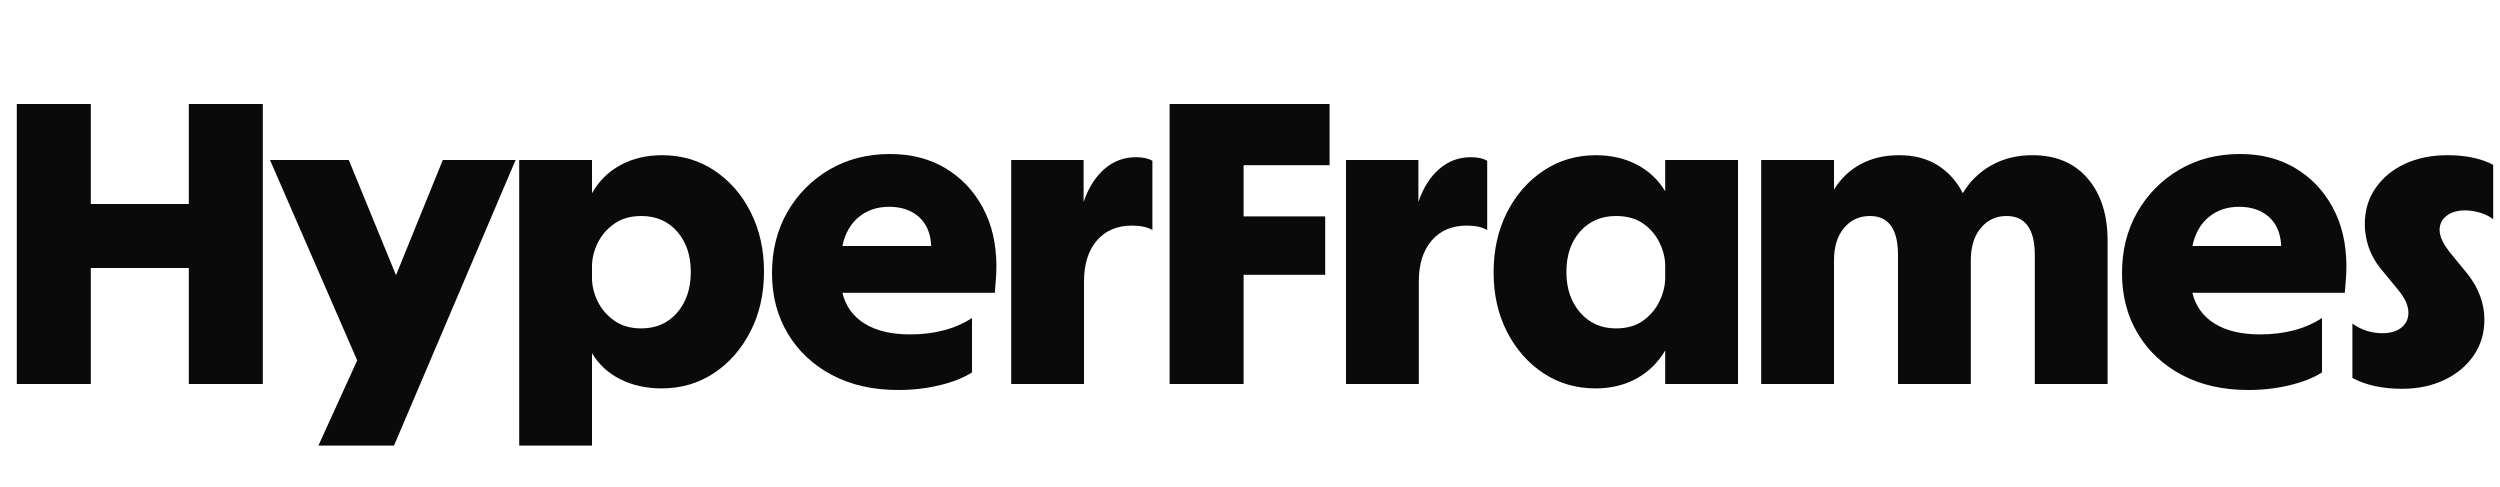
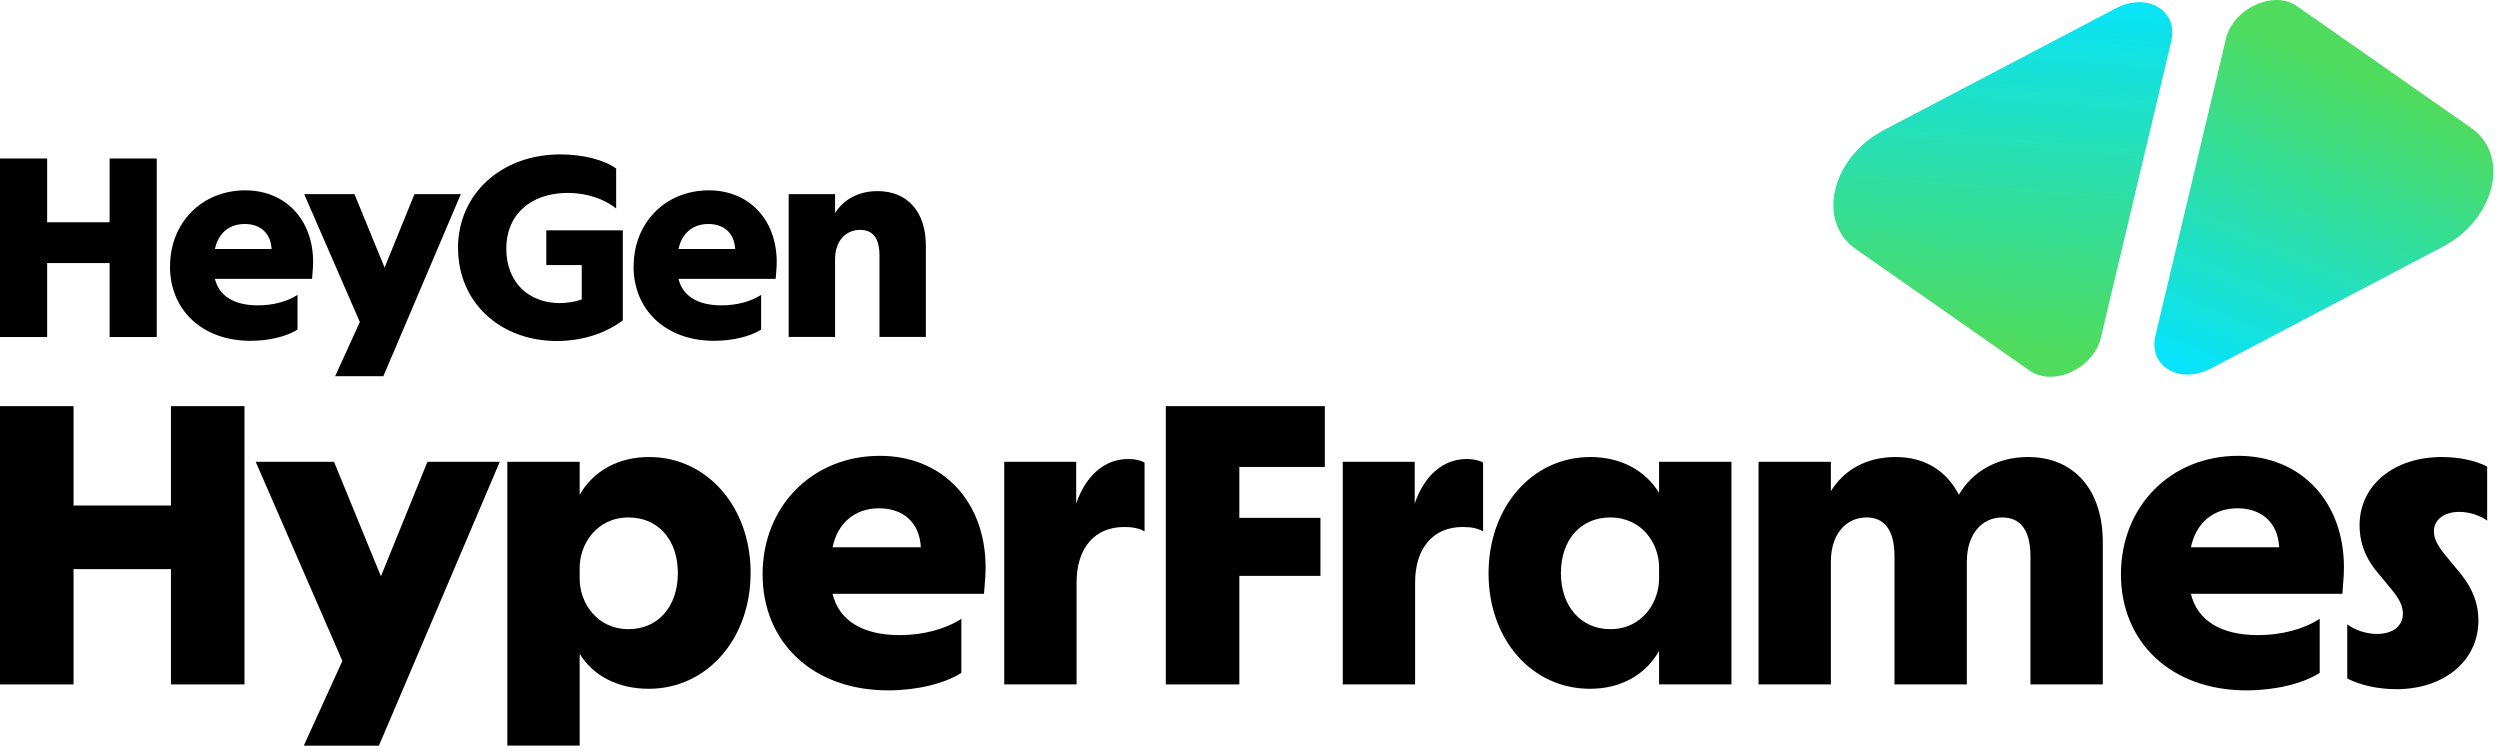
- <svg xmlns="http://www.w3.org/2000/svg" viewBox="0 0 95.0 18.5">
-   <g transform="scale(0.0152, -0.0152) translate(0, -960)" fill="#0a0a0a">
-     <path d="M42 0V700H227V450H472V700H657V0H472V290H227V0Z" transform="translate(0.0, 0)" />
-     <path d="M107 -154 204 59 -14 560H183L301 272L418 560H600L296 -154Z" transform="translate(689.0, 0)" />
-     <path d="M34 -154V560H216V477Q242 523 287.5 547.5Q333 572 391 572Q464 572 521.5 534.0Q579 496 612.5 430.0Q646 364 646 281Q646 197 612.0 131.0Q578 65 520.5 27.0Q463 -11 390 -11Q333 -11 287.5 11.5Q242 34 216 77V-154ZM339 139Q395 139 429.0 178.5Q463 218 463 280Q463 342 429.0 381.0Q395 420 339 420Q299 420 271.5 400.5Q244 381 230.0 352.0Q216 323 216 294V265Q216 236 230.0 207.0Q244 178 271.5 158.5Q299 139 339 139Z" transform="translate(1264.0, 0)" />
-     <path d="M331 -15Q236 -15 165.0 22.5Q94 60 54.5 126.0Q15 192 15 277Q15 363 53.5 430.0Q92 497 158.5 536.0Q225 575 310 575Q389 575 448.5 539.5Q508 504 542.0 441.0Q576 378 576 294Q576 276 574.5 259.0Q573 242 572 228H191Q203 178 246.5 151.0Q290 124 360 124Q452 124 515 165V29Q484 9 434.5 -3.0Q385 -15 331 -15ZM191 345H413Q411 392 382.5 417.5Q354 443 308 443Q263 443 232.0 417.5Q201 392 191 345Z" transform="translate(1915.0, 0)" />
-     <path d="M34 0V560H215V455Q233 508 267.0 537.5Q301 567 346 567Q372 567 387 558V385Q368 396 336 396Q280 396 248.0 358.5Q216 321 216 256V0Z" transform="translate(2494.0, 0)" />
-     <path d="M42 0V700H442V547H227V419H431V273H227V0Z" transform="translate(2882.0, 0)" />
-     <path d="M34 0V560H215V455Q233 508 267.0 537.5Q301 567 346 567Q372 567 387 558V385Q368 396 336 396Q280 396 248.0 358.5Q216 321 216 256V0Z" transform="translate(3331.0, 0)" />
-     <path d="M270 -11Q197 -11 139.5 27.0Q82 65 48.5 130.5Q15 196 15 279Q15 363 48.5 429.0Q82 495 140.0 533.5Q198 572 271 572Q327 572 372.0 549.0Q417 526 444 482V560H626V0H444V84Q417 38 372.0 13.5Q327 -11 270 -11ZM321 139Q362 139 389.0 158.5Q416 178 430.0 207.5Q444 237 444 266V295Q444 324 430.0 353.0Q416 382 389.0 401.0Q362 420 321 420Q266 420 231.5 381.5Q197 343 197 280Q197 218 231.5 178.5Q266 139 321 139Z" transform="translate(3719.0, 0)" />
-     <path d="M34 0V560H216V486Q241 527 282.5 549.5Q324 572 379 572Q435 572 475.0 547.0Q515 522 538 477Q564 521 609.0 546.5Q654 572 712 572Q800 572 850.0 514.0Q900 456 900 358V0H718V322Q718 420 647 420Q608 420 583.0 390.0Q558 360 558 309V0H376V322Q376 420 306 420Q266 420 241.0 390.0Q216 360 216 309V0Z" transform="translate(4369.0, 0)" />
-     <path d="M331 -15Q236 -15 165.0 22.5Q94 60 54.5 126.0Q15 192 15 277Q15 363 53.5 430.0Q92 497 158.5 536.0Q225 575 310 575Q389 575 448.5 539.5Q508 504 542.0 441.0Q576 378 576 294Q576 276 574.5 259.0Q573 242 572 228H191Q203 178 246.5 151.0Q290 124 360 124Q452 124 515 165V29Q484 9 434.5 -3.0Q385 -15 331 -15ZM191 345H413Q411 392 382.5 417.5Q354 443 308 443Q263 443 232.0 417.5Q201 392 191 345Z" transform="translate(5290.0, 0)" />
-     <path d="M136 -12Q63 -12 12 15V151Q46 127 87 127Q117 127 134.5 141.0Q152 155 152 178Q152 191 146.0 205.0Q140 219 125 237L83 288Q62 314 52.5 342.5Q43 371 43 400Q43 451 70.0 490.0Q97 529 143.5 550.5Q190 572 250 572Q318 572 364 548V412Q351 422 332.0 428.0Q313 434 294 434Q265 434 247.5 420.5Q230 407 230 385Q230 360 259 325L300 275Q342 221 342 161Q342 110 315.0 71.0Q288 32 241.5 10.0Q195 -12 136 -12Z" transform="translate(5869.0, 0)" />
-   </g>
+ <svg xmlns="http://www.w3.org/2000/svg" width="263" height="79" viewBox="0 0 263 79" fill="none">
+   <path d="M0 16.674H4.96V23.384H11.53V16.674H16.49V35.454H11.53V27.674H4.96V35.454H0V16.674Z" fill="black" />
+   <path d="M17.89 28.014C17.89 23.424 21.24 20.024 25.8 20.024C30.01 20.024 32.94 23.084 32.94 27.564C32.94 28.204 32.86 28.824 32.83 29.334H22.61C23.04 31.134 24.62 32.124 27.14 32.124C28.72 32.124 30.22 31.724 31.3 31.024V34.674C30.17 35.394 28.3 35.854 26.36 35.854C21.26 35.854 17.88 32.604 17.88 28.024L17.89 28.014ZM28.57 26.194C28.49 24.534 27.39 23.564 25.75 23.564C24.11 23.564 22.96 24.534 22.61 26.194H28.57Z" fill="black" />
+   <path d="M37.85 33.864L32 20.424H37.29L40.46 28.154L43.6 20.424H48.48L40.33 39.574H35.26L37.86 33.864H37.85Z" fill="black" />
+   <path d="M48.18 26.114C48.18 20.424 52.71 16.244 58.94 16.244C61.3 16.244 63.53 16.804 64.82 17.724V21.934C63.56 20.914 61.68 20.294 59.75 20.294C55.78 20.294 53.26 22.624 53.26 26.144C53.26 29.664 55.57 31.884 58.89 31.884C59.64 31.884 60.5 31.754 61.2 31.504V27.884H57.47V24.234H65.52V33.704C63.67 35.094 61.2 35.874 58.6 35.874C52.54 35.874 48.19 31.744 48.19 26.114H48.18Z" fill="black" />
+   <path d="M66.66 28.014C66.66 23.424 70.01 20.024 74.57 20.024C78.78 20.024 81.71 23.084 81.71 27.564C81.71 28.204 81.63 28.824 81.6 29.334H71.38C71.81 31.134 73.39 32.124 75.91 32.124C77.49 32.124 78.99 31.724 80.07 31.024V34.674C78.94 35.394 77.07 35.854 75.13 35.854C70.03 35.854 66.65 32.604 66.65 28.024L66.66 28.014ZM77.34 26.194C77.26 24.534 76.16 23.564 74.52 23.564C72.88 23.564 71.73 24.534 71.38 26.194H77.34Z" fill="black" />
+   <path d="M82.969 20.424H87.849V22.414C88.759 20.964 90.349 20.104 92.329 20.104C95.499 20.104 97.399 22.334 97.399 25.814V35.444H92.519V26.864C92.519 25.044 91.819 24.184 90.479 24.184C88.949 24.184 87.849 25.364 87.849 27.264V35.444H82.969V20.424Z" fill="black" />
+   <path d="M195.219 26.194L213.529 38.994C216.009 40.724 220.239 38.764 221.009 35.534L228.419 4.334C229.189 1.104 225.879 -0.856 222.589 0.874L198.199 13.674C192.649 16.584 191.059 23.284 195.219 26.194Z" fill="url(#paint0_linear_2204_3045)" />
+   <path d="M256.97 25.964L232.58 38.764C229.28 40.494 225.98 38.534 226.75 35.304L234.16 4.104C234.93 0.874 239.16 -1.086 241.64 0.644L259.95 13.444C264.12 16.354 262.52 23.054 256.97 25.964Z" fill="url(#paint1_linear_2204_3045)" />
+   <path d="M252.115 72.502C250.192 72.502 248.268 72.084 246.93 71.373V65.685C247.808 66.313 248.937 66.689 250.066 66.689C251.739 66.689 252.784 65.853 252.784 64.556C252.784 63.845 252.492 63.093 251.655 62.089L249.899 59.956C248.728 58.492 248.226 56.903 248.226 55.272C248.226 51.007 251.864 48.079 256.883 48.079C258.723 48.079 260.438 48.456 261.65 49.083V54.77C260.898 54.227 259.768 53.85 258.723 53.85C257.092 53.85 256.046 54.687 256.046 55.899C256.046 56.652 256.423 57.405 257.259 58.409L258.974 60.5C260.187 62.047 260.73 63.594 260.73 65.267C260.73 69.575 257.05 72.502 252.115 72.502Z" fill="black" />
+   <path d="M236.338 72.627C228.392 72.627 223.123 67.567 223.123 60.416C223.123 53.264 228.351 47.953 235.46 47.953C242.026 47.953 246.584 52.721 246.584 59.705C246.584 60.708 246.459 61.67 246.417 62.465H230.483C231.152 65.267 233.62 66.814 237.551 66.814C240.018 66.814 242.36 66.187 244.033 65.099V70.787C242.277 71.916 239.349 72.627 236.338 72.627ZM230.483 57.572H239.767C239.642 54.979 237.927 53.473 235.376 53.473C232.867 53.473 231.027 54.979 230.483 57.572Z" fill="black" />
+   <path d="M184.998 72V48.581H192.609V51.676C193.989 49.417 196.373 48.079 199.426 48.079C202.521 48.079 204.779 49.543 206.075 52.052C207.497 49.585 210.132 48.079 213.352 48.079C218.245 48.079 221.214 51.592 221.214 57.029V72H213.603V58.534C213.603 55.774 212.557 54.436 210.634 54.436C208.459 54.436 206.912 56.234 206.912 59.078V72H199.3V58.534C199.3 55.774 198.255 54.436 196.373 54.436C194.157 54.436 192.609 56.234 192.609 59.078V72H184.998Z" fill="black" />
+   <path d="M167.26 72.46C161.154 72.46 156.596 67.275 156.596 60.332C156.596 53.307 161.196 48.079 167.302 48.079C170.438 48.079 173.031 49.417 174.536 51.843V48.581H182.148V72H174.536V68.487C173.031 71.08 170.438 72.46 167.26 72.46ZM169.393 66.187C172.78 66.187 174.536 63.343 174.536 60.876V59.663C174.536 57.238 172.78 54.436 169.393 54.436C166.298 54.436 164.207 56.778 164.207 60.291C164.207 63.762 166.298 66.187 169.393 66.187Z" fill="black" />
+   <path d="M141.258 72V48.581H148.827V52.972C149.831 50.044 151.796 48.288 154.306 48.288C154.975 48.288 155.602 48.413 156.02 48.664V55.899C155.435 55.565 154.724 55.439 153.887 55.439C150.751 55.439 148.869 57.656 148.869 61.294V72H141.258Z" fill="black" />
+   <path d="M122.643 72V42.726H139.371V49.124H130.379V54.477H138.911V60.583H130.379V72H122.643Z" fill="black" />
+   <path d="M105.645 72V48.581H113.214V52.972C114.218 50.044 116.183 48.288 118.692 48.288C119.361 48.288 119.989 48.413 120.407 48.664V55.899C119.822 55.565 119.111 55.439 118.274 55.439C115.138 55.439 113.256 57.656 113.256 61.294V72H105.645Z" fill="black" />
+   <path d="M93.44 72.627C85.494 72.627 80.225 67.567 80.225 60.416C80.225 53.264 85.452 47.953 92.561 47.953C99.127 47.953 103.686 52.721 103.686 59.705C103.686 60.708 103.56 61.67 103.518 62.465H87.585C88.254 65.267 90.721 66.814 94.653 66.814C97.12 66.814 99.462 66.187 101.135 65.099V70.787C99.378 71.916 96.451 72.627 93.44 72.627ZM87.585 57.572H96.869C96.743 54.979 95.029 53.473 92.478 53.473C89.969 53.473 88.129 54.979 87.585 57.572Z" fill="black" />
+   <path d="M53.371 78.44V48.581H60.982V52.052C62.446 49.501 65.081 48.079 68.301 48.079C74.365 48.079 78.965 53.307 78.965 60.249C78.965 67.275 74.323 72.46 68.259 72.46C65.081 72.46 62.446 71.164 60.982 68.78V78.44H53.371ZM66.126 66.187C69.263 66.187 71.312 63.762 71.312 60.291C71.312 56.819 69.263 54.436 66.126 54.436C62.739 54.436 60.982 57.279 60.982 59.705V60.918C60.982 63.343 62.739 66.187 66.126 66.187Z" fill="black" />
+   <path d="M31.961 78.441L36.017 69.533L26.9 48.581H35.139L40.074 60.625L44.967 48.581H52.578L39.865 78.441H31.961Z" fill="black" />
+   <path d="M0 72V42.726H7.737V53.181H17.983V42.726H25.719V72H17.983V59.872H7.737V72H0Z" fill="black" />
+   <defs>
+     <linearGradient id="paint0_linear_2204_3045" x1="225.869" y1="-3.06048e-05" x2="222.845" y2="37.482" gradientUnits="userSpaceOnUse">
+       <stop stop-color="#06E3FA" />
+       <stop offset="1" stop-color="#4FDB5E" />
+     </linearGradient>
+     <linearGradient id="paint1_linear_2204_3045" x1="230.87" y1="39" x2="244.661" y2="6.303" gradientUnits="userSpaceOnUse">
+       <stop stop-color="#06E3FA" />
+       <stop offset="1" stop-color="#4FDB5E" />
+     </linearGradient>
+   </defs>
</svg>
